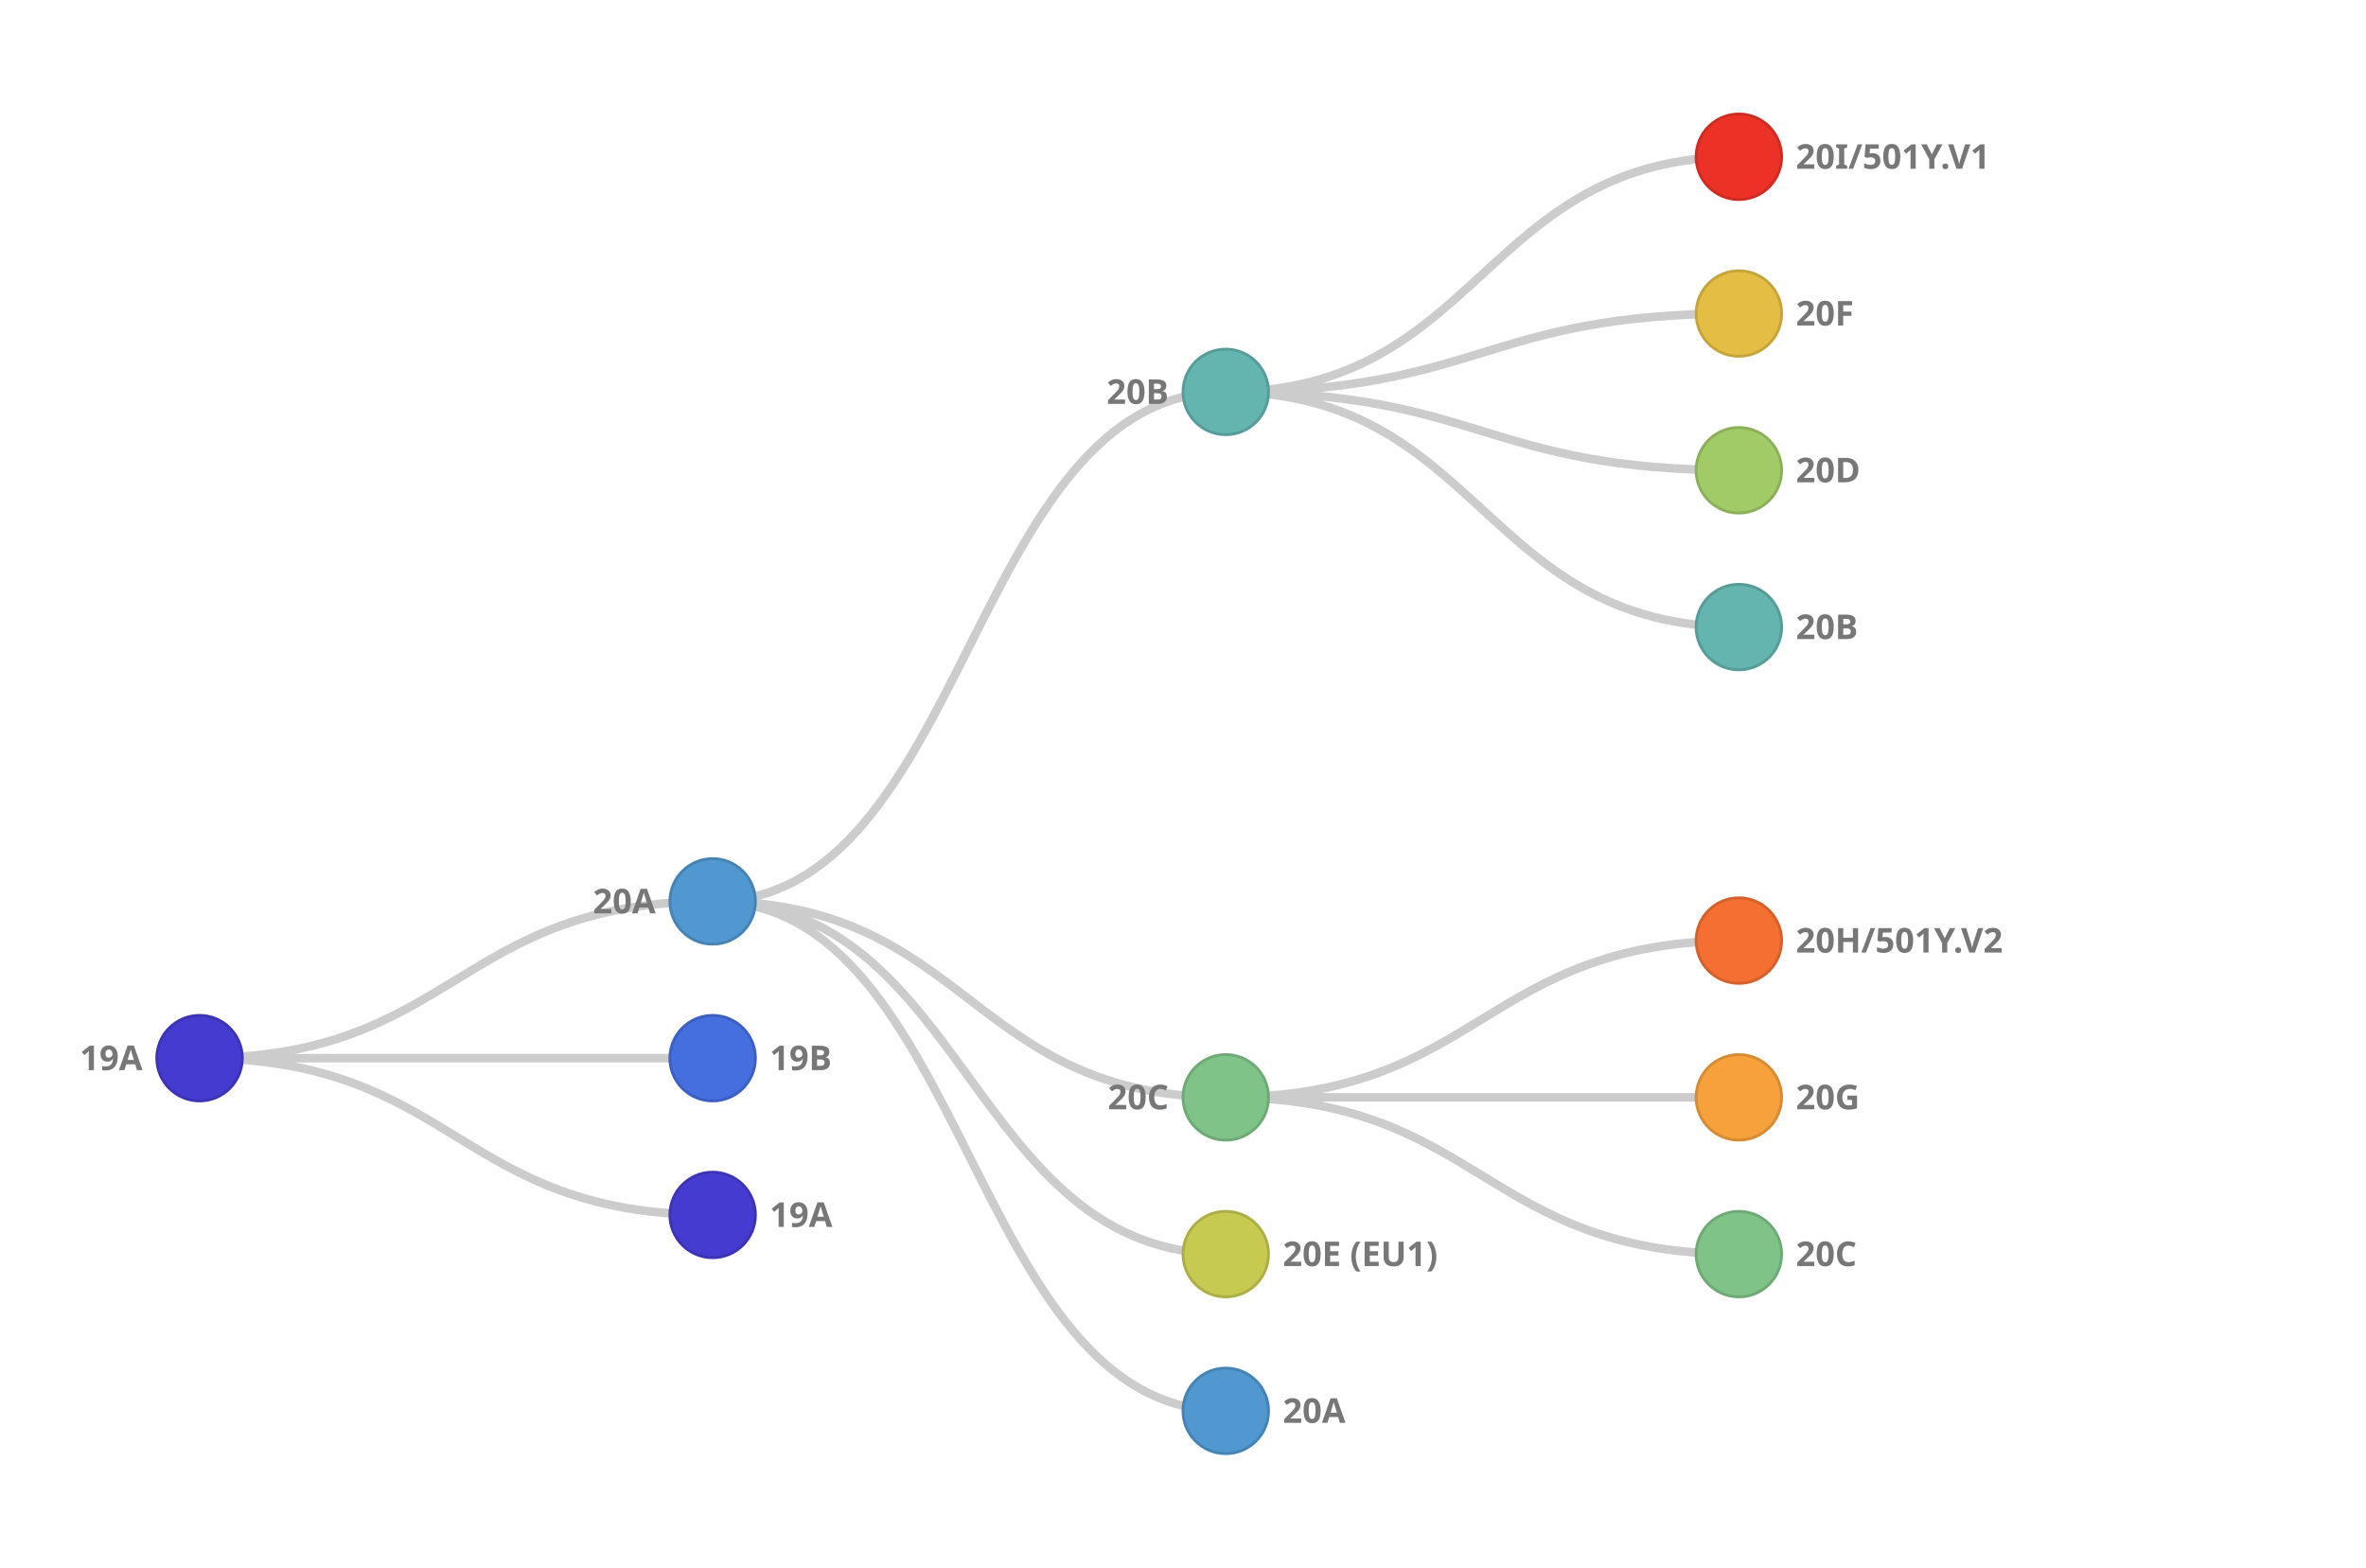
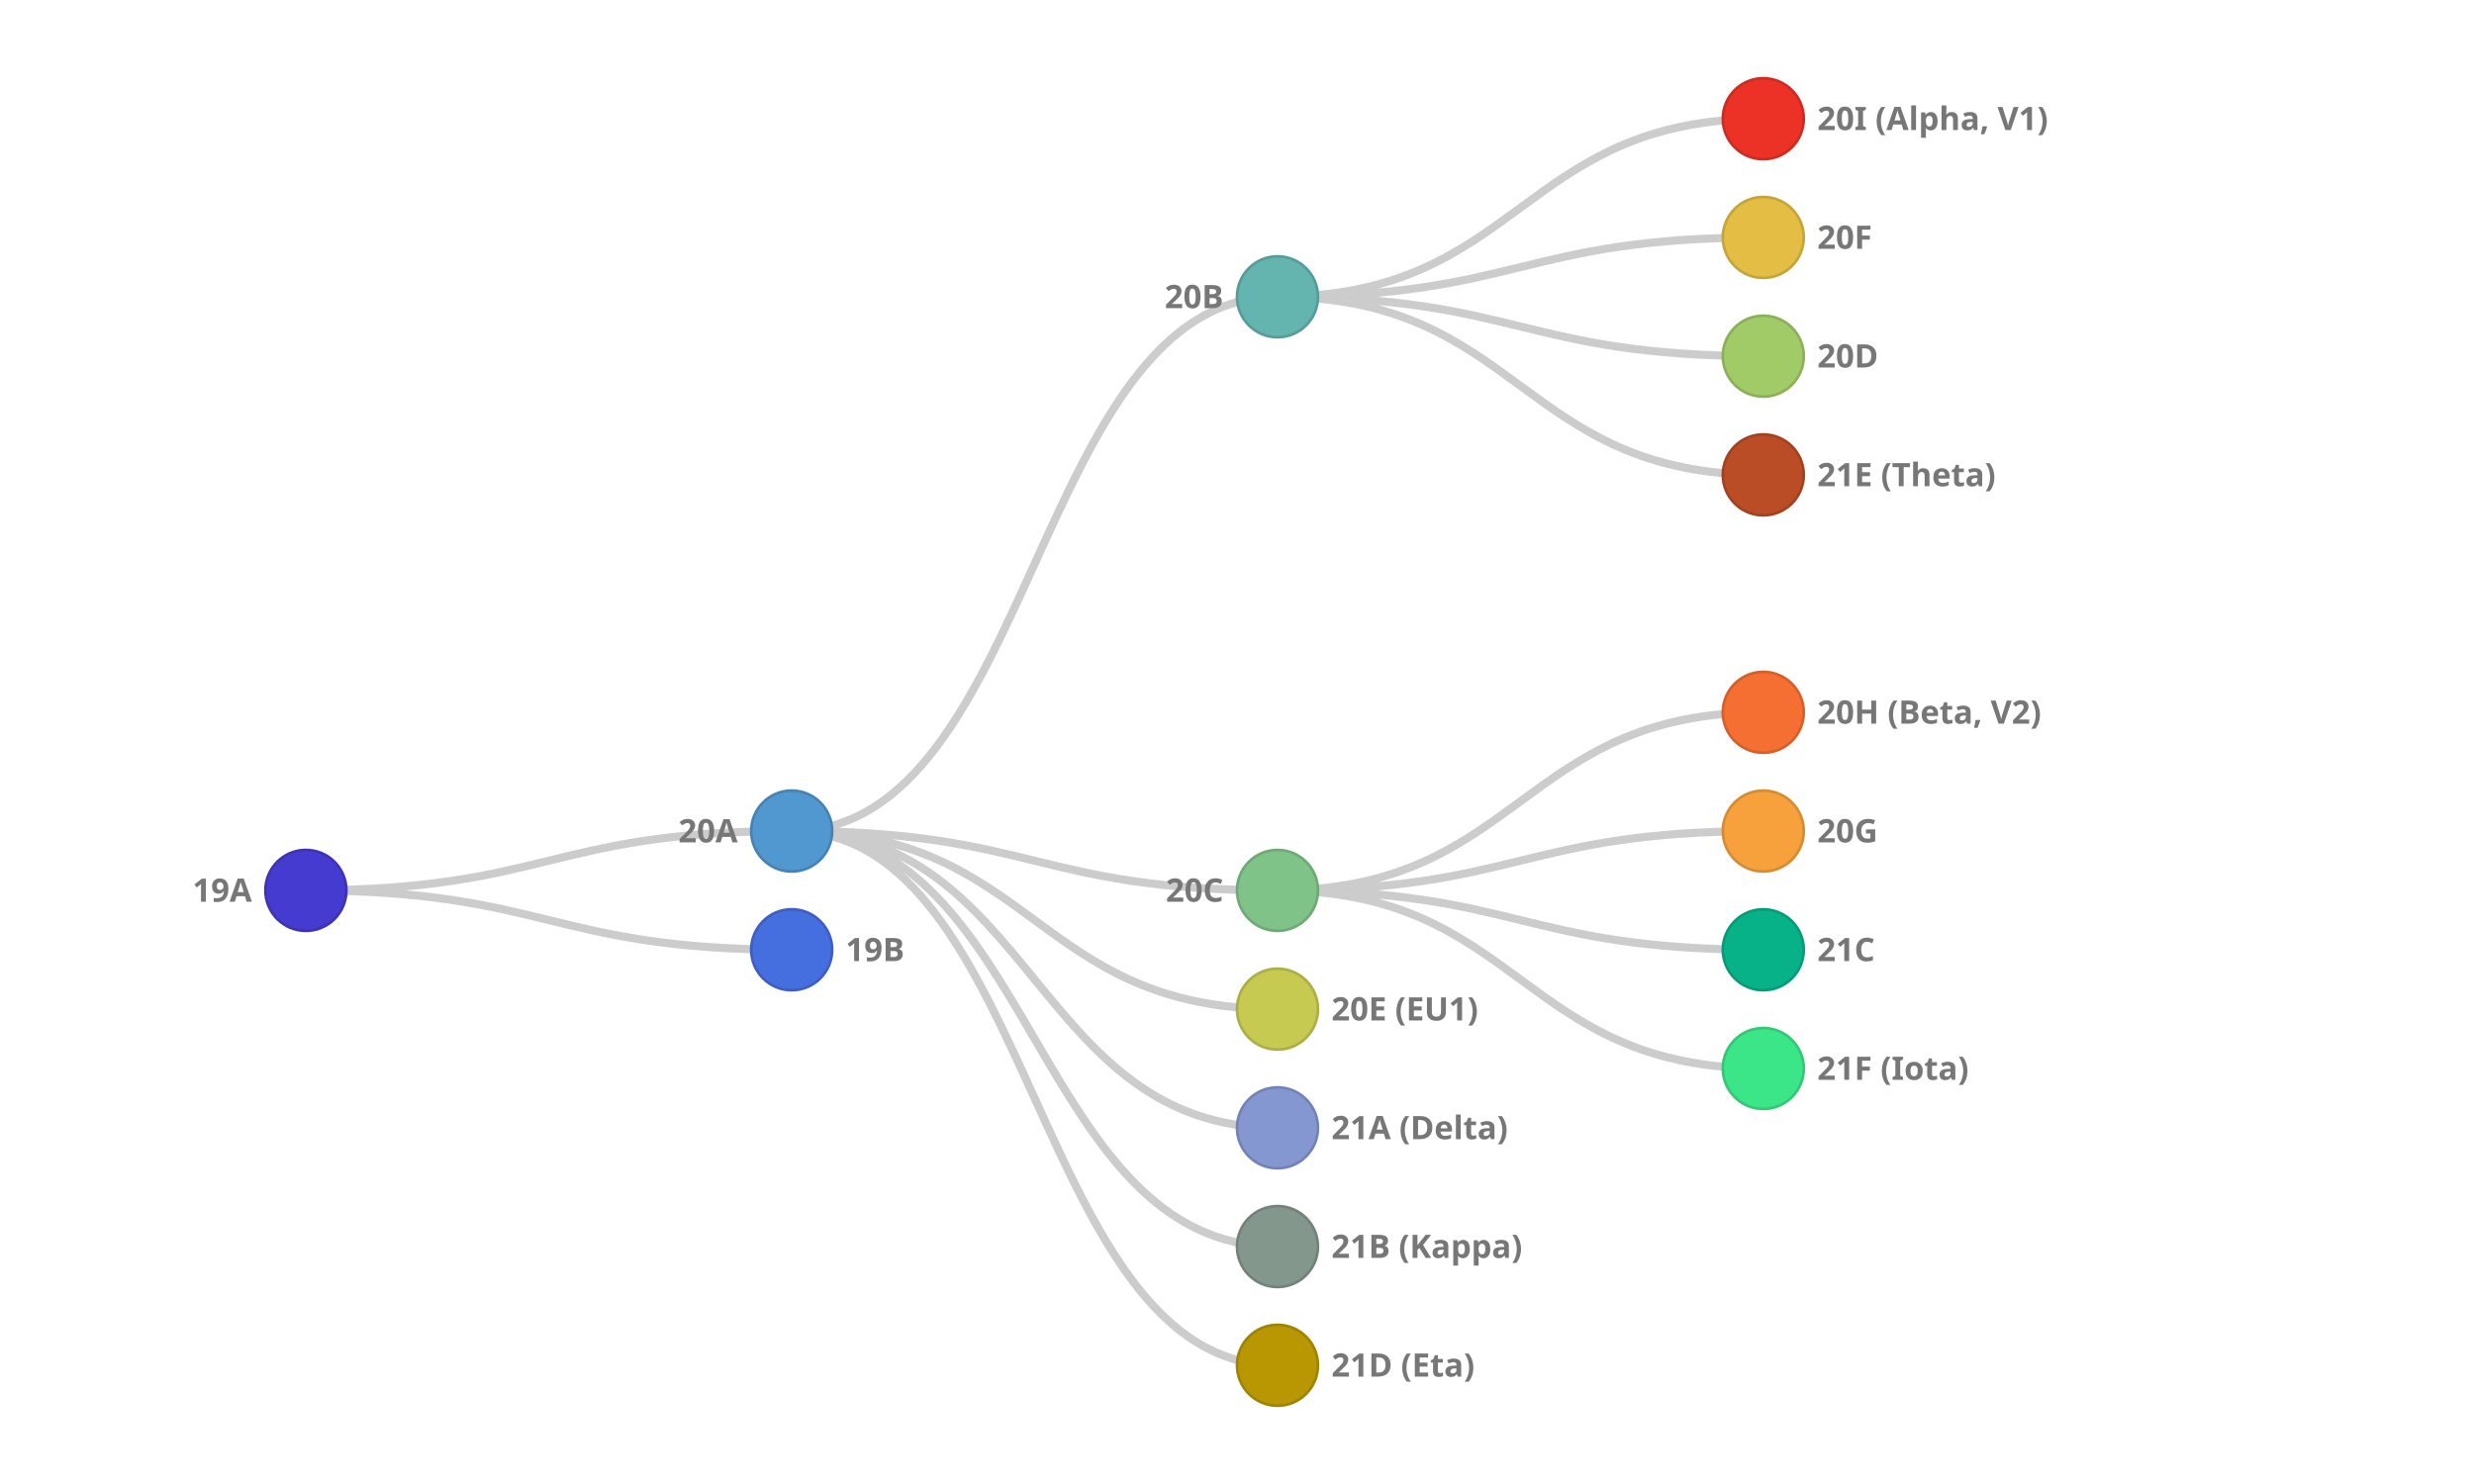
- <svg xmlns="http://www.w3.org/2000/svg" class="d3-component" font-family="sans-serif" font-size="1.25rem" viewBox="-70 0 830 550">
-   <defs />
-   <path fill="none" stroke="#ccc" stroke-width="3" d="M180 316.25c-90 0-90 55-180 55M180 371.25H0M180 426.25c-90 0-90-55-180-55M360 137.5c-90 0-90 178.75-180 178.75M360 385c-90 0-90-68.75-180-68.75M360 440c-90 0-90-123.75-180-123.75M360 495c-90 0-90-178.75-180-178.75M540 55c-90 0-90 82.5-180 82.5M540 110c-90 0-90 27.5-180 27.5M540 165c-90 0-90-27.5-180-27.5M540 220c-90 0-90-82.5-180-82.5M540 330c-90 0-90 55-180 55M540 385H360M540 440c-90 0-90-55-180-55" />
-   <g class="node" transform="translate(0 371.25)">
-     <circle r="15" fill="#463bd0" stroke="#3d33b5" class="node" cursor="pointer" />
-     <text x="-20" fill="#777" dy=".35em" font-weight="700" text-anchor="end">
-       19A
-     </text>
+ <svg xmlns="http://www.w3.org/2000/svg" class="d3-component" viewBox="-70 0 830 550" width="1000" height="600" font-family="sans-serif" font-size="1.25rem">
+   <path fill="none" stroke="#ccc" stroke-width="3" d="M180 308c-90 0-90 22-180 22M180 352c-90 0-90-22-180-22M360 110c-90 0-90 198-180 198M360 330c-90 0-90-22-180-22M360 374c-90 0-90-66-180-66M360 418c-90 0-90-110-180-110M360 462c-90 0-90-154-180-154M360 506c-90 0-90-198-180-198M540 44c-90 0-90 66-180 66M540 88c-90 0-90 22-180 22M540 132c-90 0-90-22-180-22M540 176c-90 0-90-66-180-66M540 264c-90 0-90 66-180 66M540 308c-90 0-90 22-180 22M540 352c-90 0-90-22-180-22M540 396c-90 0-90-66-180-66" />
+   <g class="node" transform="translate(0 330)">
+     <circle class="node" r="15" cursor="pointer" fill="#463bd0" stroke="#3d33b5" />
+     <text dy=".35em" x="-20" text-anchor="end" fill="#777" font-weight="700">19A</text>
  </g>
-   <g class="node" transform="translate(180 316.25)">
-     <circle r="15" fill="#5197d0" stroke="#4683b5" class="node" cursor="pointer" />
-     <text x="-20" fill="#777" dy=".35em" font-weight="700" text-anchor="end">
-       20A
-     </text>
+   <g class="node" transform="translate(180 308)">
+     <circle class="node" r="15" cursor="pointer" fill="#5197d0" stroke="#4683b5" />
+     <text dy=".35em" x="-20" text-anchor="end" fill="#777" font-weight="700">20A</text>
  </g>
-   <g class="node" transform="translate(180 371.25)">
-     <circle r="15" fill="#456ede" stroke="#3c5fc1" class="node" cursor="pointer" />
-     <text x="20" fill="#777" dy=".35em" font-weight="700">
-       19B
-     </text>
+   <g class="node" transform="translate(180 352)">
+     <circle class="node" r="15" cursor="pointer" fill="#456ede" stroke="#3c5fc1" />
+     <text dy=".35em" x="20" fill="#777" font-weight="700">19B</text>
  </g>
-   <g class="node" transform="translate(180 426.25)">
-     <circle r="15" fill="#463bd0" stroke="#3d33b5" class="node" cursor="pointer" />
-     <text x="20" fill="#777" dy=".35em" font-weight="700">
-       19A
-     </text>
+   <g class="node" transform="translate(360 110)">
+     <circle class="node" r="15" cursor="pointer" fill="#64b4af" stroke="#579c98" />
+     <text dy=".35em" x="-20" text-anchor="end" fill="#777" font-weight="700">20B</text>
  </g>
-   <g class="node" transform="translate(360 137.5)">
-     <circle r="15" fill="#64b4af" stroke="#579c98" class="node" cursor="pointer" />
-     <text x="-20" fill="#777" dy=".35em" font-weight="700" text-anchor="end">
-       20B
-     </text>
+   <g class="node" transform="translate(360 330)">
+     <circle class="node" r="15" cursor="pointer" fill="#80c388" stroke="#6fa976" />
+     <text dy=".35em" x="-20" text-anchor="end" fill="#777" font-weight="700">20C</text>
  </g>
-   <g class="node" transform="translate(360 385)">
-     <circle r="15" fill="#80c388" stroke="#6fa976" class="node" cursor="pointer" />
-     <text x="-20" fill="#777" dy=".35em" font-weight="700" text-anchor="end">
-       20C
-     </text>
+   <g class="node" transform="translate(360 374)">
+     <circle class="node" r="15" cursor="pointer" fill="#c6ca51" stroke="#abaf46" />
+     <text dy=".35em" x="20" fill="#777" font-weight="700">20E (EU1)</text>
  </g>
-   <g class="node" transform="translate(360 440)">
-     <circle r="15" fill="#c6ca51" stroke="#abaf46" class="node" cursor="pointer" />
-     <text x="20" fill="#777" dy=".35em" font-weight="700">
-       20E (EU1)
-     </text>
+   <g class="node" transform="translate(360 418)">
+     <circle class="node" r="15" cursor="pointer" fill="#8497d0" stroke="#7383b5" />
+     <text dy=".35em" x="20" fill="#777" font-weight="700">21A (Delta)</text>
  </g>
-   <g class="node" transform="translate(360 495)">
-     <circle r="15" fill="#5197d0" stroke="#4683b5" class="node" cursor="pointer" />
-     <text x="20" fill="#777" dy=".35em" font-weight="700">
-       20A
-     </text>
+   <g class="node" transform="translate(360 462)">
+     <circle class="node" r="15" cursor="pointer" fill="#84978c" stroke="#738379" />
+     <text dy=".35em" x="20" fill="#777" font-weight="700">21B (Kappa)</text>
  </g>
-   <g class="node" transform="translate(540 55)">
-     <circle r="15" fill="#ec3227" stroke="#cd2c22" class="node" cursor="pointer" />
-     <text x="20" fill="#777" dy=".35em" font-weight="700">
-       20I/501Y.V1
-     </text>
+   <g class="node" transform="translate(360 506)">
+     <circle class="node" r="15" cursor="pointer" fill="#b89702" stroke="#9f8302" />
+     <text dy=".35em" x="20" fill="#777" font-weight="700">21D (Eta)</text>
  </g>
-   <g class="node" transform="translate(540 110)">
-     <circle r="15" fill="#e4be44" stroke="#c5a53b" class="node" cursor="pointer" />
-     <text x="20" fill="#777" dy=".35em" font-weight="700">
-       20F
-     </text>
+   <g class="node" transform="translate(540 44)">
+     <circle class="node" r="15" cursor="pointer" fill="#ec3227" stroke="#cd2c22" />
+     <text dy=".35em" x="20" fill="#777" font-weight="700">20I (Alpha, V1)</text>
  </g>
-   <g class="node" transform="translate(540 165)">
-     <circle r="15" fill="#a1cb67" stroke="#8cb059" class="node" cursor="pointer" />
-     <text x="20" fill="#777" dy=".35em" font-weight="700">
-       20D
-     </text>
+   <g class="node" transform="translate(540 88)">
+     <circle class="node" r="15" cursor="pointer" fill="#e4be44" stroke="#c5a53b" />
+     <text dy=".35em" x="20" fill="#777" font-weight="700">20F</text>
  </g>
-   <g class="node" transform="translate(540 220)">
-     <circle r="15" fill="#64b4af" stroke="#579c98" class="node" cursor="pointer" />
-     <text x="20" fill="#777" dy=".35em" font-weight="700">
-       20B
-     </text>
+   <g class="node" transform="translate(540 132)">
+     <circle class="node" r="15" cursor="pointer" fill="#a1cb67" stroke="#8cb059" />
+     <text dy=".35em" x="20" fill="#777" font-weight="700">20D</text>
  </g>
-   <g class="node" transform="translate(540 330)">
-     <circle r="15" fill="#f56f32" stroke="#d4602c" class="node" cursor="pointer" />
-     <text x="20" fill="#777" dy=".35em" font-weight="700">
-       20H/501Y.V2
-     </text>
+   <g class="node" transform="translate(540 176)">
+     <circle class="node" r="15" cursor="pointer" fill="#ba4d26" stroke="#a14321" />
+     <text dy=".35em" x="20" fill="#777" font-weight="700">21E (Theta)</text>
  </g>
-   <g class="node" transform="translate(540 385)">
-     <circle r="15" fill="#f6a13c" stroke="#d58c34" class="node" cursor="pointer" />
-     <text x="20" fill="#777" dy=".35em" font-weight="700">
-       20G
-     </text>
+   <g class="node" transform="translate(540 264)">
+     <circle class="node" r="15" cursor="pointer" fill="#f56f32" stroke="#d4602c" />
+     <text dy=".35em" x="20" fill="#777" font-weight="700">20H (Beta, V2)</text>
  </g>
-   <g class="node" transform="translate(540 440)">
-     <circle r="15" fill="#80c388" stroke="#6fa976" class="node" cursor="pointer" />
-     <text x="20" fill="#777" dy=".35em" font-weight="700">
-       20C
-     </text>
+   <g class="node" transform="translate(540 308)">
+     <circle class="node" r="15" cursor="pointer" fill="#f6a13c" stroke="#d58c34" />
+     <text dy=".35em" x="20" fill="#777" font-weight="700">20G</text>
+   </g>
+   <g class="node" transform="translate(540 352)">
+     <circle class="node" r="15" cursor="pointer" fill="#08b288" stroke="#079b76" />
+     <text dy=".35em" x="20" fill="#777" font-weight="700">21C</text>
+   </g>
+   <g class="node" transform="translate(540 396)">
+     <circle class="node" r="15" cursor="pointer" fill="#3be688" stroke="#33c776" />
+     <text dy=".35em" x="20" fill="#777" font-weight="700">21F (Iota)</text>
  </g>
</svg>
